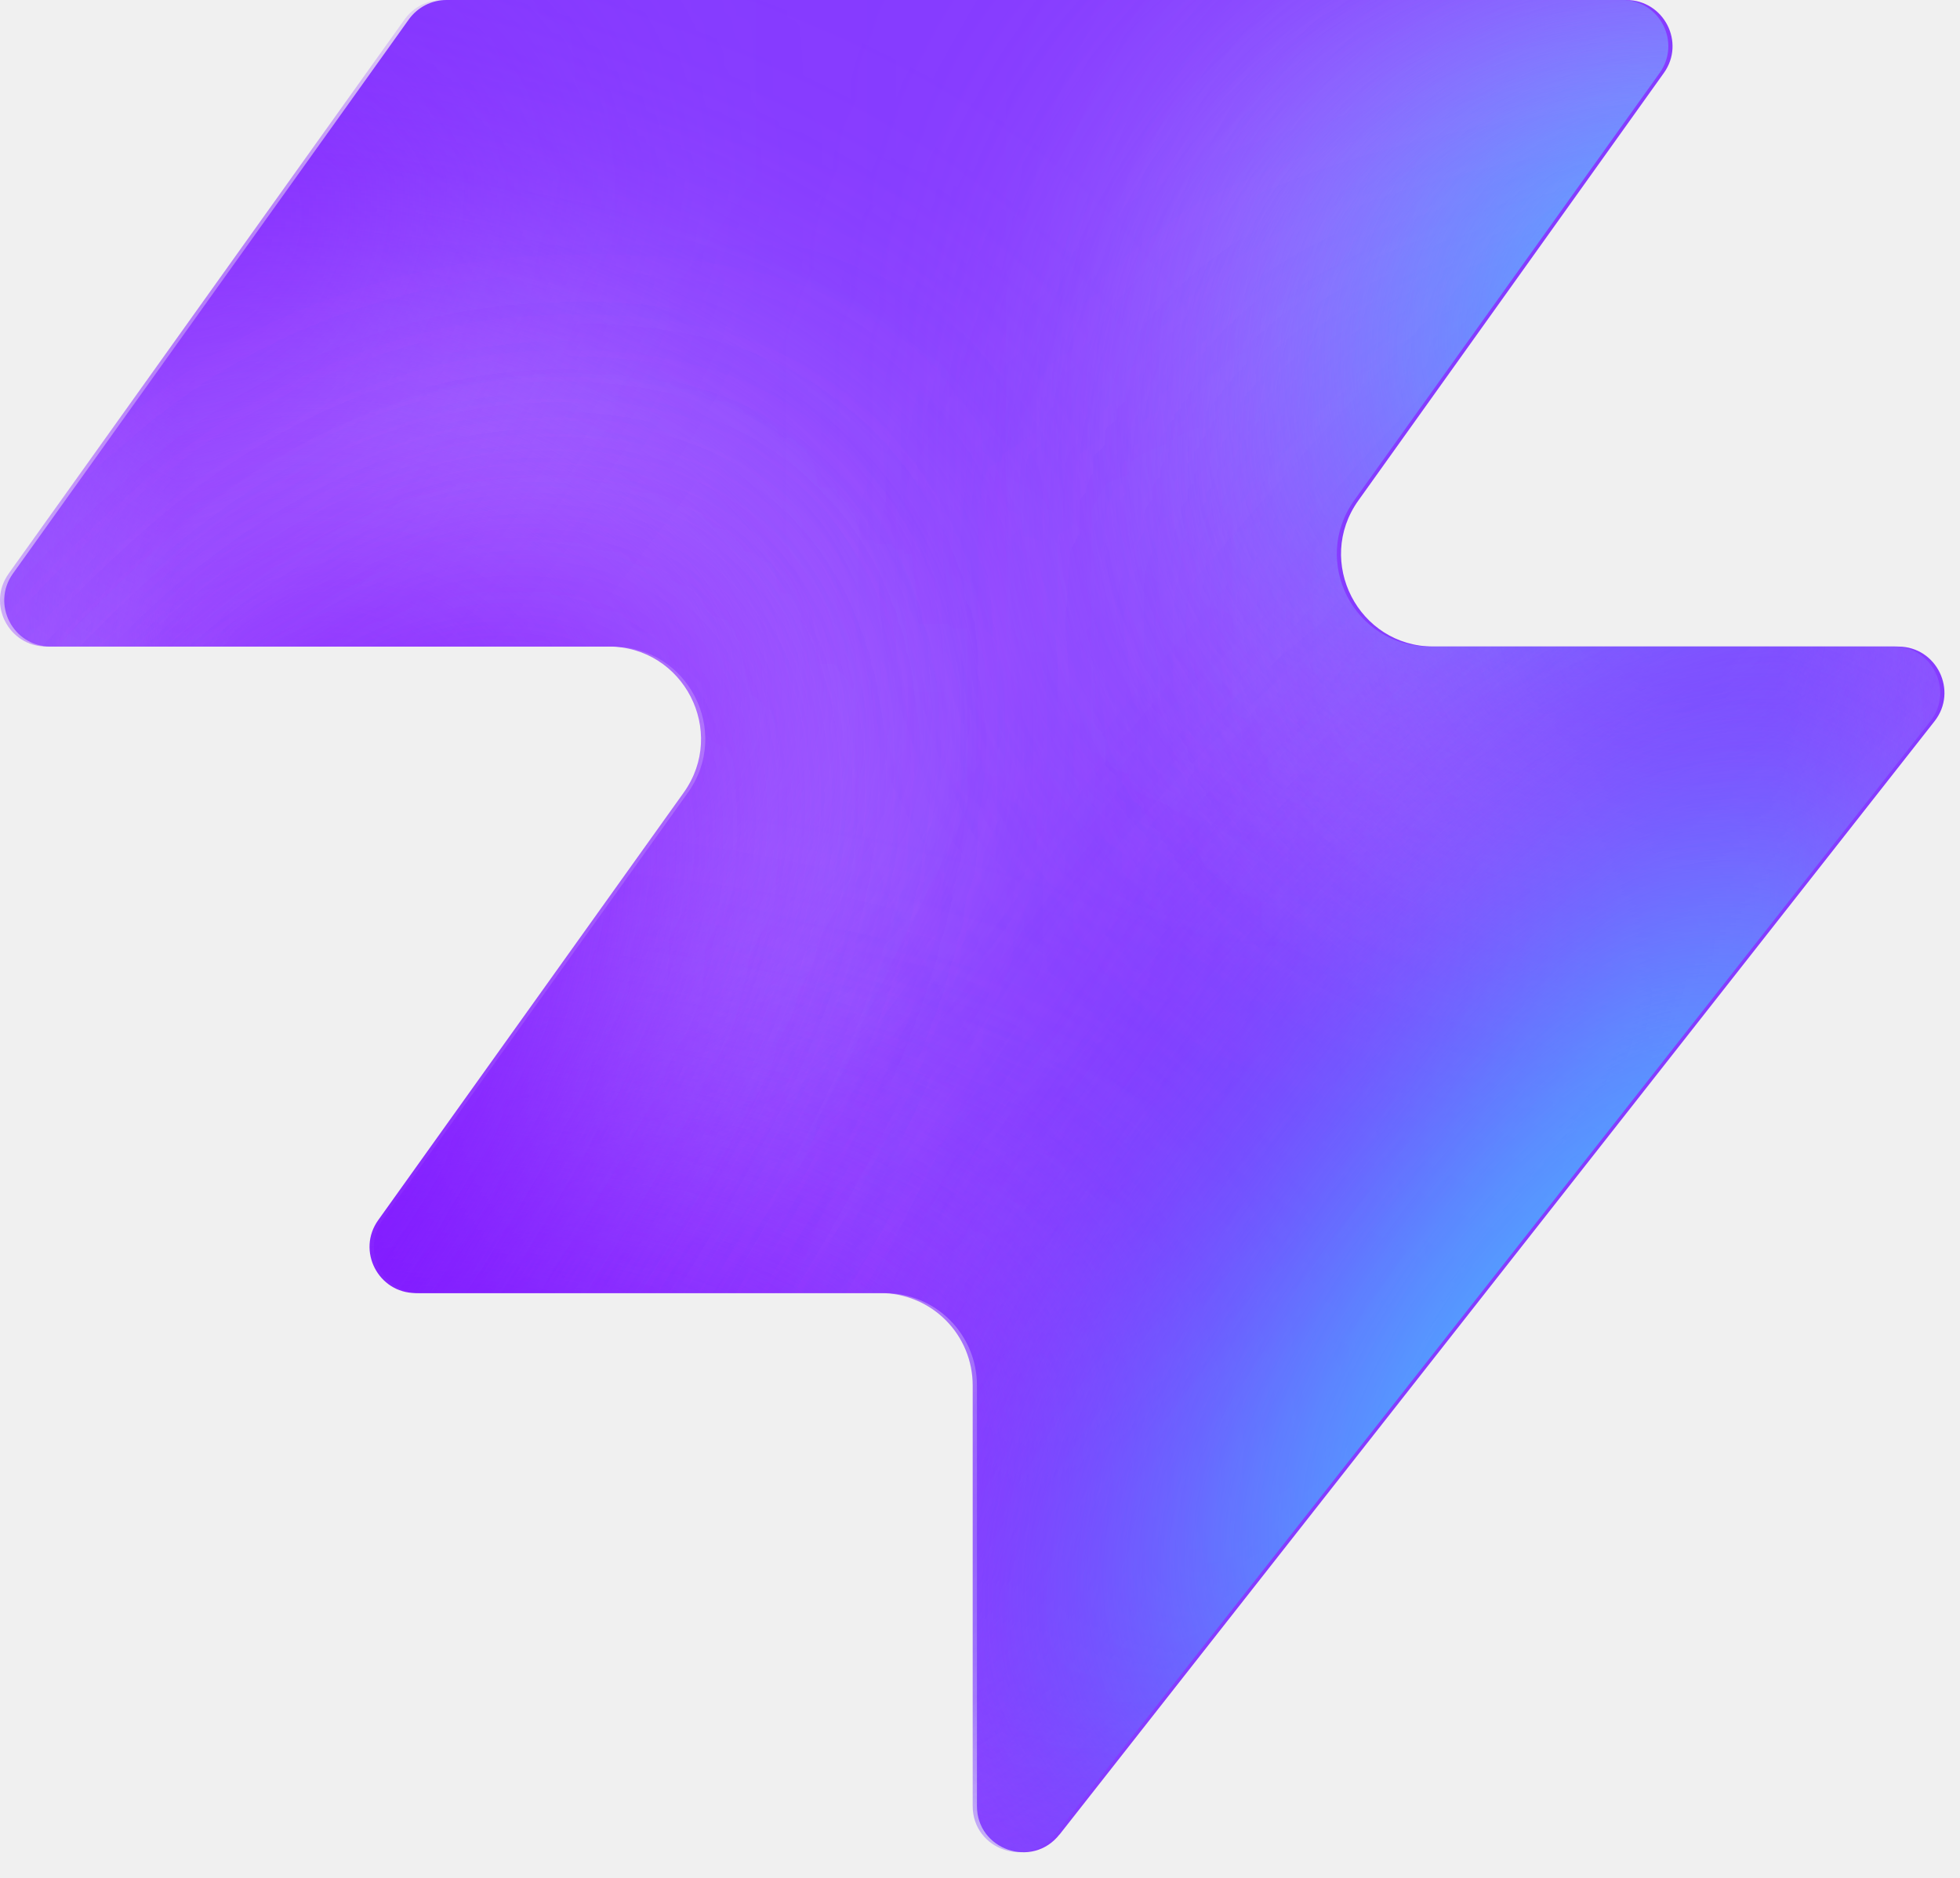
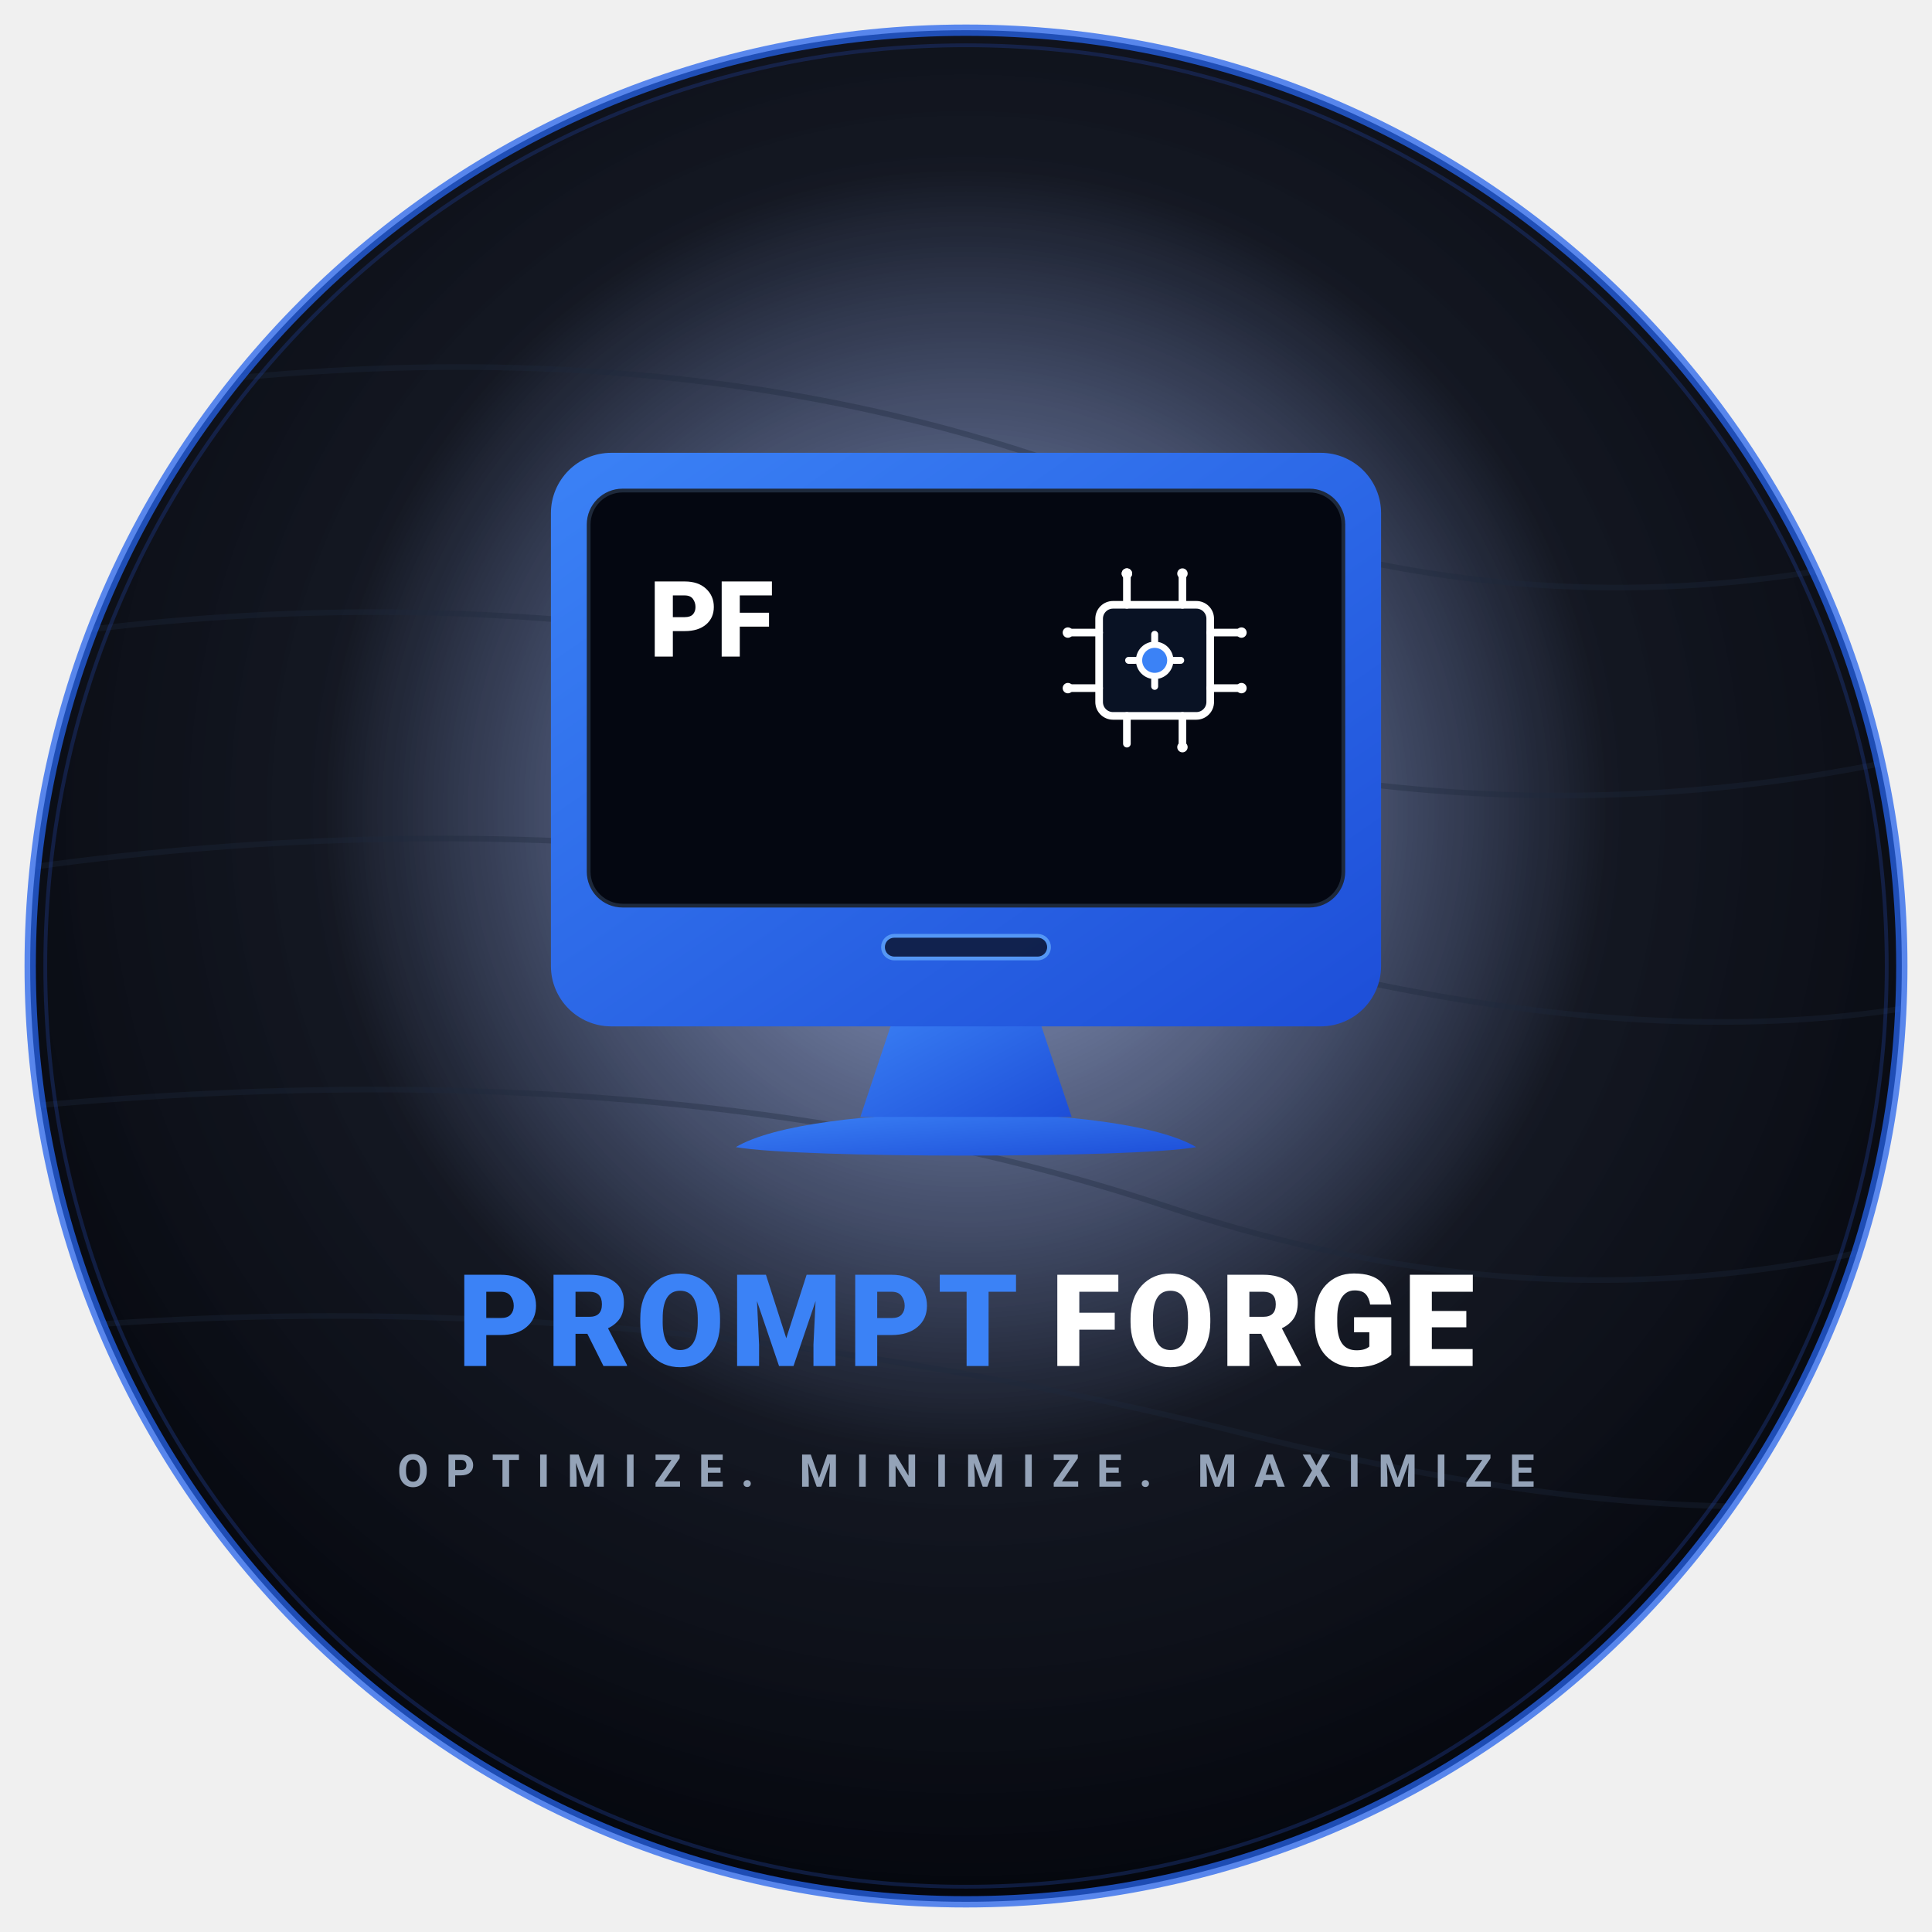
- <svg xmlns="http://www.w3.org/2000/svg" width="48" height="46" fill="none" viewBox="0 0 48 46">
-   <path fill="#863bff" d="M25.946 44.938c-.664.845-2.021.375-2.021-.698V33.937a2.26 2.26 0 0 0-2.262-2.262H10.287c-.92 0-1.456-1.04-.92-1.788l7.48-10.471c1.07-1.497 0-3.578-1.842-3.578H1.237c-.92 0-1.456-1.04-.92-1.788L10.013.474c.214-.297.556-.474.92-.474h28.894c.92 0 1.456 1.04.92 1.788l-7.48 10.471c-1.07 1.498 0 3.579 1.842 3.579h11.377c.943 0 1.473 1.088.89 1.83L25.947 44.94z" style="fill:#863bff;fill:color(display-p3 .525 .23 1);fill-opacity:1" />
-   <mask id="a" width="48" height="46" x="0" y="0" maskUnits="userSpaceOnUse" style="mask-type:alpha">
-     <path fill="#000" d="M25.842 44.938c-.664.844-2.021.375-2.021-.698V33.937a2.26 2.26 0 0 0-2.262-2.262H10.183c-.92 0-1.456-1.04-.92-1.788l7.48-10.471c1.07-1.498 0-3.579-1.842-3.579H1.133c-.92 0-1.456-1.04-.92-1.787L9.91.473c.214-.297.556-.474.92-.474h28.894c.92 0 1.456 1.04.92 1.788l-7.48 10.471c-1.07 1.498 0 3.578 1.842 3.578h11.377c.943 0 1.473 1.088.89 1.832L25.843 44.94z" style="fill:#000;fill-opacity:1" />
-   </mask>
-   <g mask="url(#a)">
-     <g filter="url(#b)">
-       <ellipse cx="5.508" cy="14.704" fill="#ede6ff" rx="5.508" ry="14.704" style="fill:#ede6ff;fill:color(display-p3 .927 .903 1);fill-opacity:1" transform="matrix(.00324 1 1 -.00324 -4.47 31.516)" />
-     </g>
-     <g filter="url(#c)">
-       <ellipse cx="10.399" cy="29.851" fill="#ede6ff" rx="10.399" ry="29.851" style="fill:#ede6ff;fill:color(display-p3 .927 .903 1);fill-opacity:1" transform="matrix(.00324 1 1 -.00324 -39.328 7.883)" />
-     </g>
-     <g filter="url(#d)">
-       <ellipse cx="5.508" cy="30.487" fill="#7e14ff" rx="5.508" ry="30.487" style="fill:#7e14ff;fill:color(display-p3 .492 .077 1);fill-opacity:1" transform="rotate(89.814 -25.913 -14.639)scale(1 -1)" />
-     </g>
-     <g filter="url(#e)">
-       <ellipse cx="5.508" cy="30.599" fill="#7e14ff" rx="5.508" ry="30.599" style="fill:#7e14ff;fill:color(display-p3 .492 .077 1);fill-opacity:1" transform="rotate(89.814 -32.644 -3.334)scale(1 -1)" />
-     </g>
-     <g filter="url(#f)">
-       <ellipse cx="5.508" cy="30.599" fill="#7e14ff" rx="5.508" ry="30.599" style="fill:#7e14ff;fill:color(display-p3 .492 .077 1);fill-opacity:1" transform="matrix(.00324 1 1 -.00324 -34.34 30.47)" />
-     </g>
-     <g filter="url(#g)">
-       <ellipse cx="14.072" cy="22.078" fill="#ede6ff" rx="14.072" ry="22.078" style="fill:#ede6ff;fill:color(display-p3 .927 .903 1);fill-opacity:1" transform="rotate(93.35 24.506 48.493)scale(-1 1)" />
-     </g>
-     <g filter="url(#h)">
-       <ellipse cx="3.47" cy="21.501" fill="#7e14ff" rx="3.47" ry="21.501" style="fill:#7e14ff;fill:color(display-p3 .492 .077 1);fill-opacity:1" transform="rotate(89.009 28.708 47.59)scale(-1 1)" />
-     </g>
-     <g filter="url(#i)">
-       <ellipse cx="3.47" cy="21.501" fill="#7e14ff" rx="3.47" ry="21.501" style="fill:#7e14ff;fill:color(display-p3 .492 .077 1);fill-opacity:1" transform="rotate(89.009 28.708 47.59)scale(-1 1)" />
-     </g>
-     <g filter="url(#j)">
-       <ellipse cx=".387" cy="8.972" fill="#7e14ff" rx="4.407" ry="29.108" style="fill:#7e14ff;fill:color(display-p3 .492 .077 1);fill-opacity:1" transform="rotate(39.51 .387 8.972)" />
-     </g>
-     <g filter="url(#k)">
-       <ellipse cx="47.523" cy="-6.092" fill="#7e14ff" rx="4.407" ry="29.108" style="fill:#7e14ff;fill:color(display-p3 .492 .077 1);fill-opacity:1" transform="rotate(37.892 47.523 -6.092)" />
-     </g>
-     <g filter="url(#l)">
-       <ellipse cx="41.412" cy="6.333" fill="#47bfff" rx="5.971" ry="9.665" style="fill:#47bfff;fill:color(display-p3 .28 .748 1);fill-opacity:1" transform="rotate(37.892 41.412 6.333)" />
-     </g>
-     <g filter="url(#m)">
-       <ellipse cx="-1.879" cy="38.332" fill="#7e14ff" rx="4.407" ry="29.108" style="fill:#7e14ff;fill:color(display-p3 .492 .077 1);fill-opacity:1" transform="rotate(37.892 -1.88 38.332)" />
-     </g>
-     <g filter="url(#n)">
-       <ellipse cx="-1.879" cy="38.332" fill="#7e14ff" rx="4.407" ry="29.108" style="fill:#7e14ff;fill:color(display-p3 .492 .077 1);fill-opacity:1" transform="rotate(37.892 -1.88 38.332)" />
-     </g>
-     <g filter="url(#o)">
-       <ellipse cx="35.651" cy="29.907" fill="#7e14ff" rx="4.407" ry="29.108" style="fill:#7e14ff;fill:color(display-p3 .492 .077 1);fill-opacity:1" transform="rotate(37.892 35.651 29.907)" />
-     </g>
-     <g filter="url(#p)">
-       <ellipse cx="38.418" cy="32.4" fill="#47bfff" rx="5.971" ry="15.297" style="fill:#47bfff;fill:color(display-p3 .28 .748 1);fill-opacity:1" transform="rotate(37.892 38.418 32.4)" />
-     </g>
+ <svg xmlns="http://www.w3.org/2000/svg" viewBox="0 0 512 512" width="100%" height="100%">
+   <defs>
+     <radialGradient id="bgGlow" cx="50%" cy="42%" r="60%">
+       <stop offset="0%" stop-color="#1e3a8a" stop-opacity="0.45" />
+       <stop offset="55%" stop-color="#090d18" stop-opacity="0.95" />
+       <stop offset="100%" stop-color="#02040a" stop-opacity="1" />
+     </radialGradient>
+     <linearGradient id="monitorGrad" x1="0%" y1="0%" x2="100%" y2="100%">
+       <stop offset="0%" stop-color="#3b82f6" />
+       <stop offset="100%" stop-color="#1d4ed8" />
+     </linearGradient>
+     <linearGradient id="bezelGrad" x1="0%" y1="0%" x2="0%" y2="100%">
+       <stop offset="0%" stop-color="#60a5fa" />
+       <stop offset="100%" stop-color="#2563eb" />
+     </linearGradient>
+     <clipPath id="circleClip">
+       <circle cx="256" cy="256" r="248" />
+     </clipPath>
+   </defs>
+   <g clip-path="url(#circleClip)">
+     <circle cx="256" cy="256" r="256" fill="url(#bgGlow)" />
+     <path d="M -50 120 Q 150 70 300 130 T 600 110" fill="none" stroke="#1e293b" stroke-width="1.5" opacity="0.35" />
+     <path d="M -50 180 Q 120 140 280 190 T 600 170" fill="none" stroke="#1e293b" stroke-width="1.5" opacity="0.35" />
+     <path d="M -50 240 Q 140 200 320 250 T 600 230" fill="none" stroke="#1e293b" stroke-width="1.5" opacity="0.35" />
+     <path d="M -50 300 Q 160 270 310 320 T 600 290" fill="none" stroke="#1e293b" stroke-width="1.5" opacity="0.35" />
+     <path d="M -50 360 Q 130 330 330 380 T 600 350" fill="none" stroke="#1e293b" stroke-width="1.5" opacity="0.35" />
  </g>
-   <defs>
-     <filter id="b" width="60.045" height="41.654" x="-19.77" y="16.149" color-interpolation-filters="sRGB" filterUnits="userSpaceOnUse">
-       <feFlood flood-opacity="0" result="BackgroundImageFix" />
-       <feBlend in="SourceGraphic" in2="BackgroundImageFix" result="shape" />
-       <feGaussianBlur result="effect1_foregroundBlur_2002_17158" stdDeviation="7.659" />
-     </filter>
-     <filter id="c" width="90.34" height="51.437" x="-54.613" y="-7.533" color-interpolation-filters="sRGB" filterUnits="userSpaceOnUse">
-       <feFlood flood-opacity="0" result="BackgroundImageFix" />
-       <feBlend in="SourceGraphic" in2="BackgroundImageFix" result="shape" />
-       <feGaussianBlur result="effect1_foregroundBlur_2002_17158" stdDeviation="7.659" />
-     </filter>
-     <filter id="d" width="79.355" height="29.4" x="-49.64" y="2.03" color-interpolation-filters="sRGB" filterUnits="userSpaceOnUse">
-       <feFlood flood-opacity="0" result="BackgroundImageFix" />
-       <feBlend in="SourceGraphic" in2="BackgroundImageFix" result="shape" />
-       <feGaussianBlur result="effect1_foregroundBlur_2002_17158" stdDeviation="4.596" />
-     </filter>
-     <filter id="e" width="79.579" height="29.4" x="-45.045" y="20.029" color-interpolation-filters="sRGB" filterUnits="userSpaceOnUse">
-       <feFlood flood-opacity="0" result="BackgroundImageFix" />
-       <feBlend in="SourceGraphic" in2="BackgroundImageFix" result="shape" />
-       <feGaussianBlur result="effect1_foregroundBlur_2002_17158" stdDeviation="4.596" />
-     </filter>
-     <filter id="f" width="79.579" height="29.4" x="-43.513" y="21.178" color-interpolation-filters="sRGB" filterUnits="userSpaceOnUse">
-       <feFlood flood-opacity="0" result="BackgroundImageFix" />
-       <feBlend in="SourceGraphic" in2="BackgroundImageFix" result="shape" />
-       <feGaussianBlur result="effect1_foregroundBlur_2002_17158" stdDeviation="4.596" />
-     </filter>
-     <filter id="g" width="74.749" height="58.852" x="15.756" y="-17.901" color-interpolation-filters="sRGB" filterUnits="userSpaceOnUse">
-       <feFlood flood-opacity="0" result="BackgroundImageFix" />
-       <feBlend in="SourceGraphic" in2="BackgroundImageFix" result="shape" />
-       <feGaussianBlur result="effect1_foregroundBlur_2002_17158" stdDeviation="7.659" />
-     </filter>
-     <filter id="h" width="61.377" height="25.362" x="23.548" y="2.284" color-interpolation-filters="sRGB" filterUnits="userSpaceOnUse">
-       <feFlood flood-opacity="0" result="BackgroundImageFix" />
-       <feBlend in="SourceGraphic" in2="BackgroundImageFix" result="shape" />
-       <feGaussianBlur result="effect1_foregroundBlur_2002_17158" stdDeviation="4.596" />
-     </filter>
-     <filter id="i" width="61.377" height="25.362" x="23.548" y="2.284" color-interpolation-filters="sRGB" filterUnits="userSpaceOnUse">
-       <feFlood flood-opacity="0" result="BackgroundImageFix" />
-       <feBlend in="SourceGraphic" in2="BackgroundImageFix" result="shape" />
-       <feGaussianBlur result="effect1_foregroundBlur_2002_17158" stdDeviation="4.596" />
-     </filter>
-     <filter id="j" width="56.045" height="63.649" x="-27.636" y="-22.853" color-interpolation-filters="sRGB" filterUnits="userSpaceOnUse">
-       <feFlood flood-opacity="0" result="BackgroundImageFix" />
-       <feBlend in="SourceGraphic" in2="BackgroundImageFix" result="shape" />
-       <feGaussianBlur result="effect1_foregroundBlur_2002_17158" stdDeviation="4.596" />
-     </filter>
-     <filter id="k" width="54.814" height="64.646" x="20.116" y="-38.415" color-interpolation-filters="sRGB" filterUnits="userSpaceOnUse">
-       <feFlood flood-opacity="0" result="BackgroundImageFix" />
-       <feBlend in="SourceGraphic" in2="BackgroundImageFix" result="shape" />
-       <feGaussianBlur result="effect1_foregroundBlur_2002_17158" stdDeviation="4.596" />
-     </filter>
-     <filter id="l" width="33.541" height="35.313" x="24.641" y="-11.323" color-interpolation-filters="sRGB" filterUnits="userSpaceOnUse">
-       <feFlood flood-opacity="0" result="BackgroundImageFix" />
-       <feBlend in="SourceGraphic" in2="BackgroundImageFix" result="shape" />
-       <feGaussianBlur result="effect1_foregroundBlur_2002_17158" stdDeviation="4.596" />
-     </filter>
-     <filter id="m" width="54.814" height="64.646" x="-29.286" y="6.009" color-interpolation-filters="sRGB" filterUnits="userSpaceOnUse">
-       <feFlood flood-opacity="0" result="BackgroundImageFix" />
-       <feBlend in="SourceGraphic" in2="BackgroundImageFix" result="shape" />
-       <feGaussianBlur result="effect1_foregroundBlur_2002_17158" stdDeviation="4.596" />
-     </filter>
-     <filter id="n" width="54.814" height="64.646" x="-29.286" y="6.009" color-interpolation-filters="sRGB" filterUnits="userSpaceOnUse">
-       <feFlood flood-opacity="0" result="BackgroundImageFix" />
-       <feBlend in="SourceGraphic" in2="BackgroundImageFix" result="shape" />
-       <feGaussianBlur result="effect1_foregroundBlur_2002_17158" stdDeviation="4.596" />
-     </filter>
-     <filter id="o" width="54.814" height="64.646" x="8.244" y="-2.416" color-interpolation-filters="sRGB" filterUnits="userSpaceOnUse">
-       <feFlood flood-opacity="0" result="BackgroundImageFix" />
-       <feBlend in="SourceGraphic" in2="BackgroundImageFix" result="shape" />
-       <feGaussianBlur result="effect1_foregroundBlur_2002_17158" stdDeviation="4.596" />
-     </filter>
-     <filter id="p" width="39.409" height="43.623" x="18.713" y="10.588" color-interpolation-filters="sRGB" filterUnits="userSpaceOnUse">
-       <feFlood flood-opacity="0" result="BackgroundImageFix" />
-       <feBlend in="SourceGraphic" in2="BackgroundImageFix" result="shape" />
-       <feGaussianBlur result="effect1_foregroundBlur_2002_17158" stdDeviation="4.596" />
-     </filter>
-   </defs>
+   <circle cx="256" cy="256" r="248" fill="none" stroke="#2563eb" stroke-width="3" opacity="0.75" />
+   <circle cx="256" cy="256" r="244" fill="none" stroke="#1e3a8a" stroke-width="1" opacity="0.4" />
+   <g id="monitorStand">
+     <path d="M 195 304 C 215 292 297 292 317 304 C 300 307 212 307 195 304 Z" fill="url(#monitorGrad)" />
+     <polygon points="238,266 274,266 284,296 228,296" fill="url(#monitorGrad)" />
+   </g>
+   <g id="monitor">
+     <rect x="146" y="120" width="220" height="152" rx="16" fill="url(#monitorGrad)" />
+     <rect x="156" y="130" width="200" height="110" rx="9" fill="#040711" stroke="#1e293b" stroke-width="1" />
+     <rect x="234" y="248" width="44" height="6" rx="3" fill="#0b1329" stroke="#60a5fa" stroke-width="1" opacity="0.8" />
+   </g>
+   <text x="172" y="174" fill="#ffffff" font-family="-apple-system, BlinkMacSystemFont, 'Segoe UI', Roboto, sans-serif" font-weight="900" font-size="28" letter-spacing="-0.5">PF</text>
+   <g transform="translate(306, 175) scale(0.92)" stroke="#ffffff" fill="none" stroke-width="2.2" stroke-linecap="round" stroke-linejoin="round">
+     <rect x="-16" y="-16" width="32" height="32" rx="4" fill="#091224" stroke="#ffffff" stroke-width="2.2" />
+     <circle cx="0" cy="0" r="4.5" fill="#3b82f6" stroke="#ffffff" stroke-width="1.8" />
+     <line x1="0" y1="-7.5" x2="0" y2="-5.5" stroke="#ffffff" stroke-width="2" />
+     <line x1="0" y1="5.5" x2="0" y2="7.5" stroke="#ffffff" stroke-width="2" />
+     <line x1="-7.5" y1="0" x2="-5.5" y2="0" stroke="#ffffff" stroke-width="2" />
+     <line x1="5.5" y1="0" x2="7.5" y2="0" stroke="#ffffff" stroke-width="2" />
+     <line x1="-8" y1="-16" x2="-8" y2="-24" />
+     <circle cx="-8" cy="-25" r="1.5" fill="#ffffff" stroke="none" />
+     <line x1="8" y1="-16" x2="8" y2="-24" />
+     <circle cx="8" cy="-25" r="1.5" fill="#ffffff" stroke="none" />
+     <line x1="-8" y1="16" x2="-8" y2="24" />
+     <circle cx="-8" cy="-25" r="1.5" fill="#ffffff" stroke="none" />
+     <line x1="8" y1="16" x2="8" y2="24" />
+     <circle cx="8" cy="25" r="1.5" fill="#ffffff" stroke="none" />
+     <line x1="-16" y1="-8" x2="-24" y2="-8" />
+     <circle cx="-25" cy="-8" r="1.5" fill="#ffffff" stroke="none" />
+     <line x1="-16" y1="8" x2="-24" y2="8" />
+     <circle cx="-25" cy="8" r="1.5" fill="#ffffff" stroke="none" />
+     <line x1="16" y1="-8" x2="24" y2="-8" />
+     <circle cx="25" cy="-8" r="1.5" fill="#ffffff" stroke="none" />
+     <line x1="16" y1="8" x2="24" y2="8" />
+     <circle cx="25" cy="8" r="1.5" fill="#ffffff" stroke="none" />
+   </g>
+   <g transform="translate(256, 362)" text-anchor="middle" font-family="-apple-system, BlinkMacSystemFont, 'Segoe UI', Roboto, 'Helvetica Neue', Arial, sans-serif">
+     <text font-size="34" font-weight="900" letter-spacing="1.5">
+       <tspan fill="#3b82f6">PROMPT </tspan>
+       <tspan fill="#ffffff">FORGE</tspan>
+     </text>
+   </g>
+   <text x="256" y="394" text-anchor="middle" fill="#94a3b8" font-family="-apple-system, BlinkMacSystemFont, 'Segoe UI', Roboto, sans-serif" font-weight="600" font-size="12" letter-spacing="4.5">
+     OPTIMIZE. MINIMIZE. MAXIMIZE
+   </text>
</svg>
